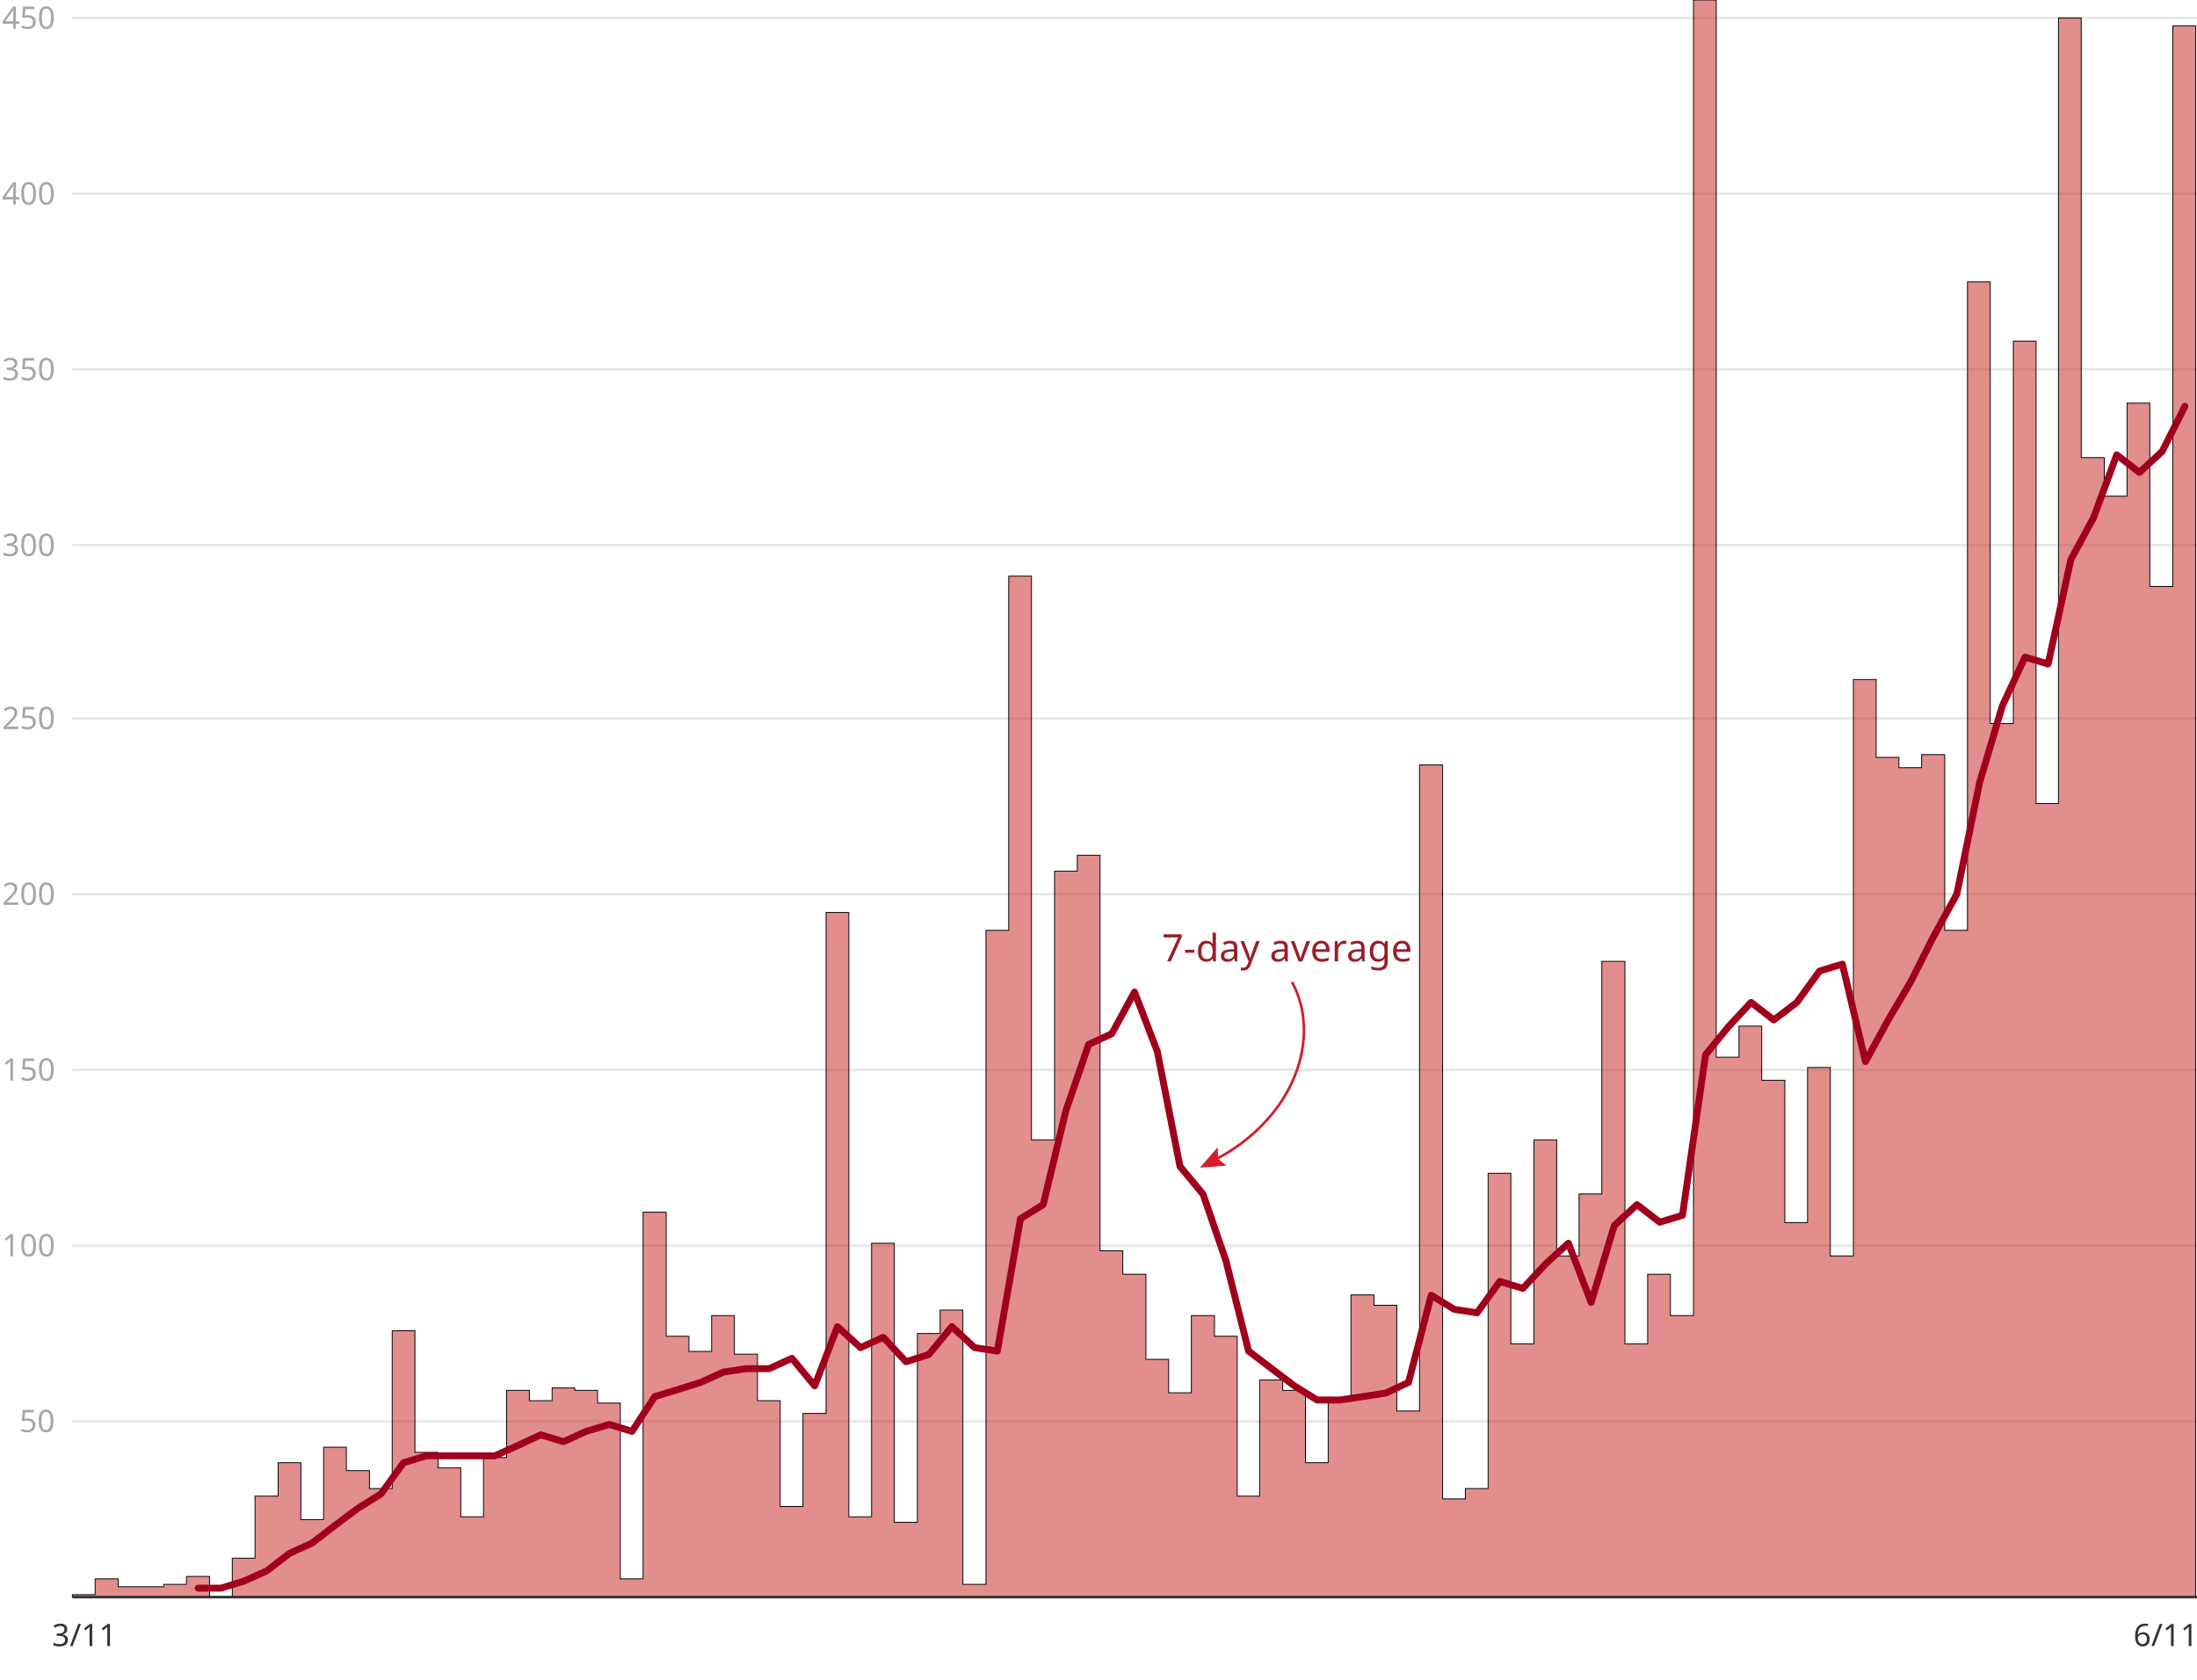
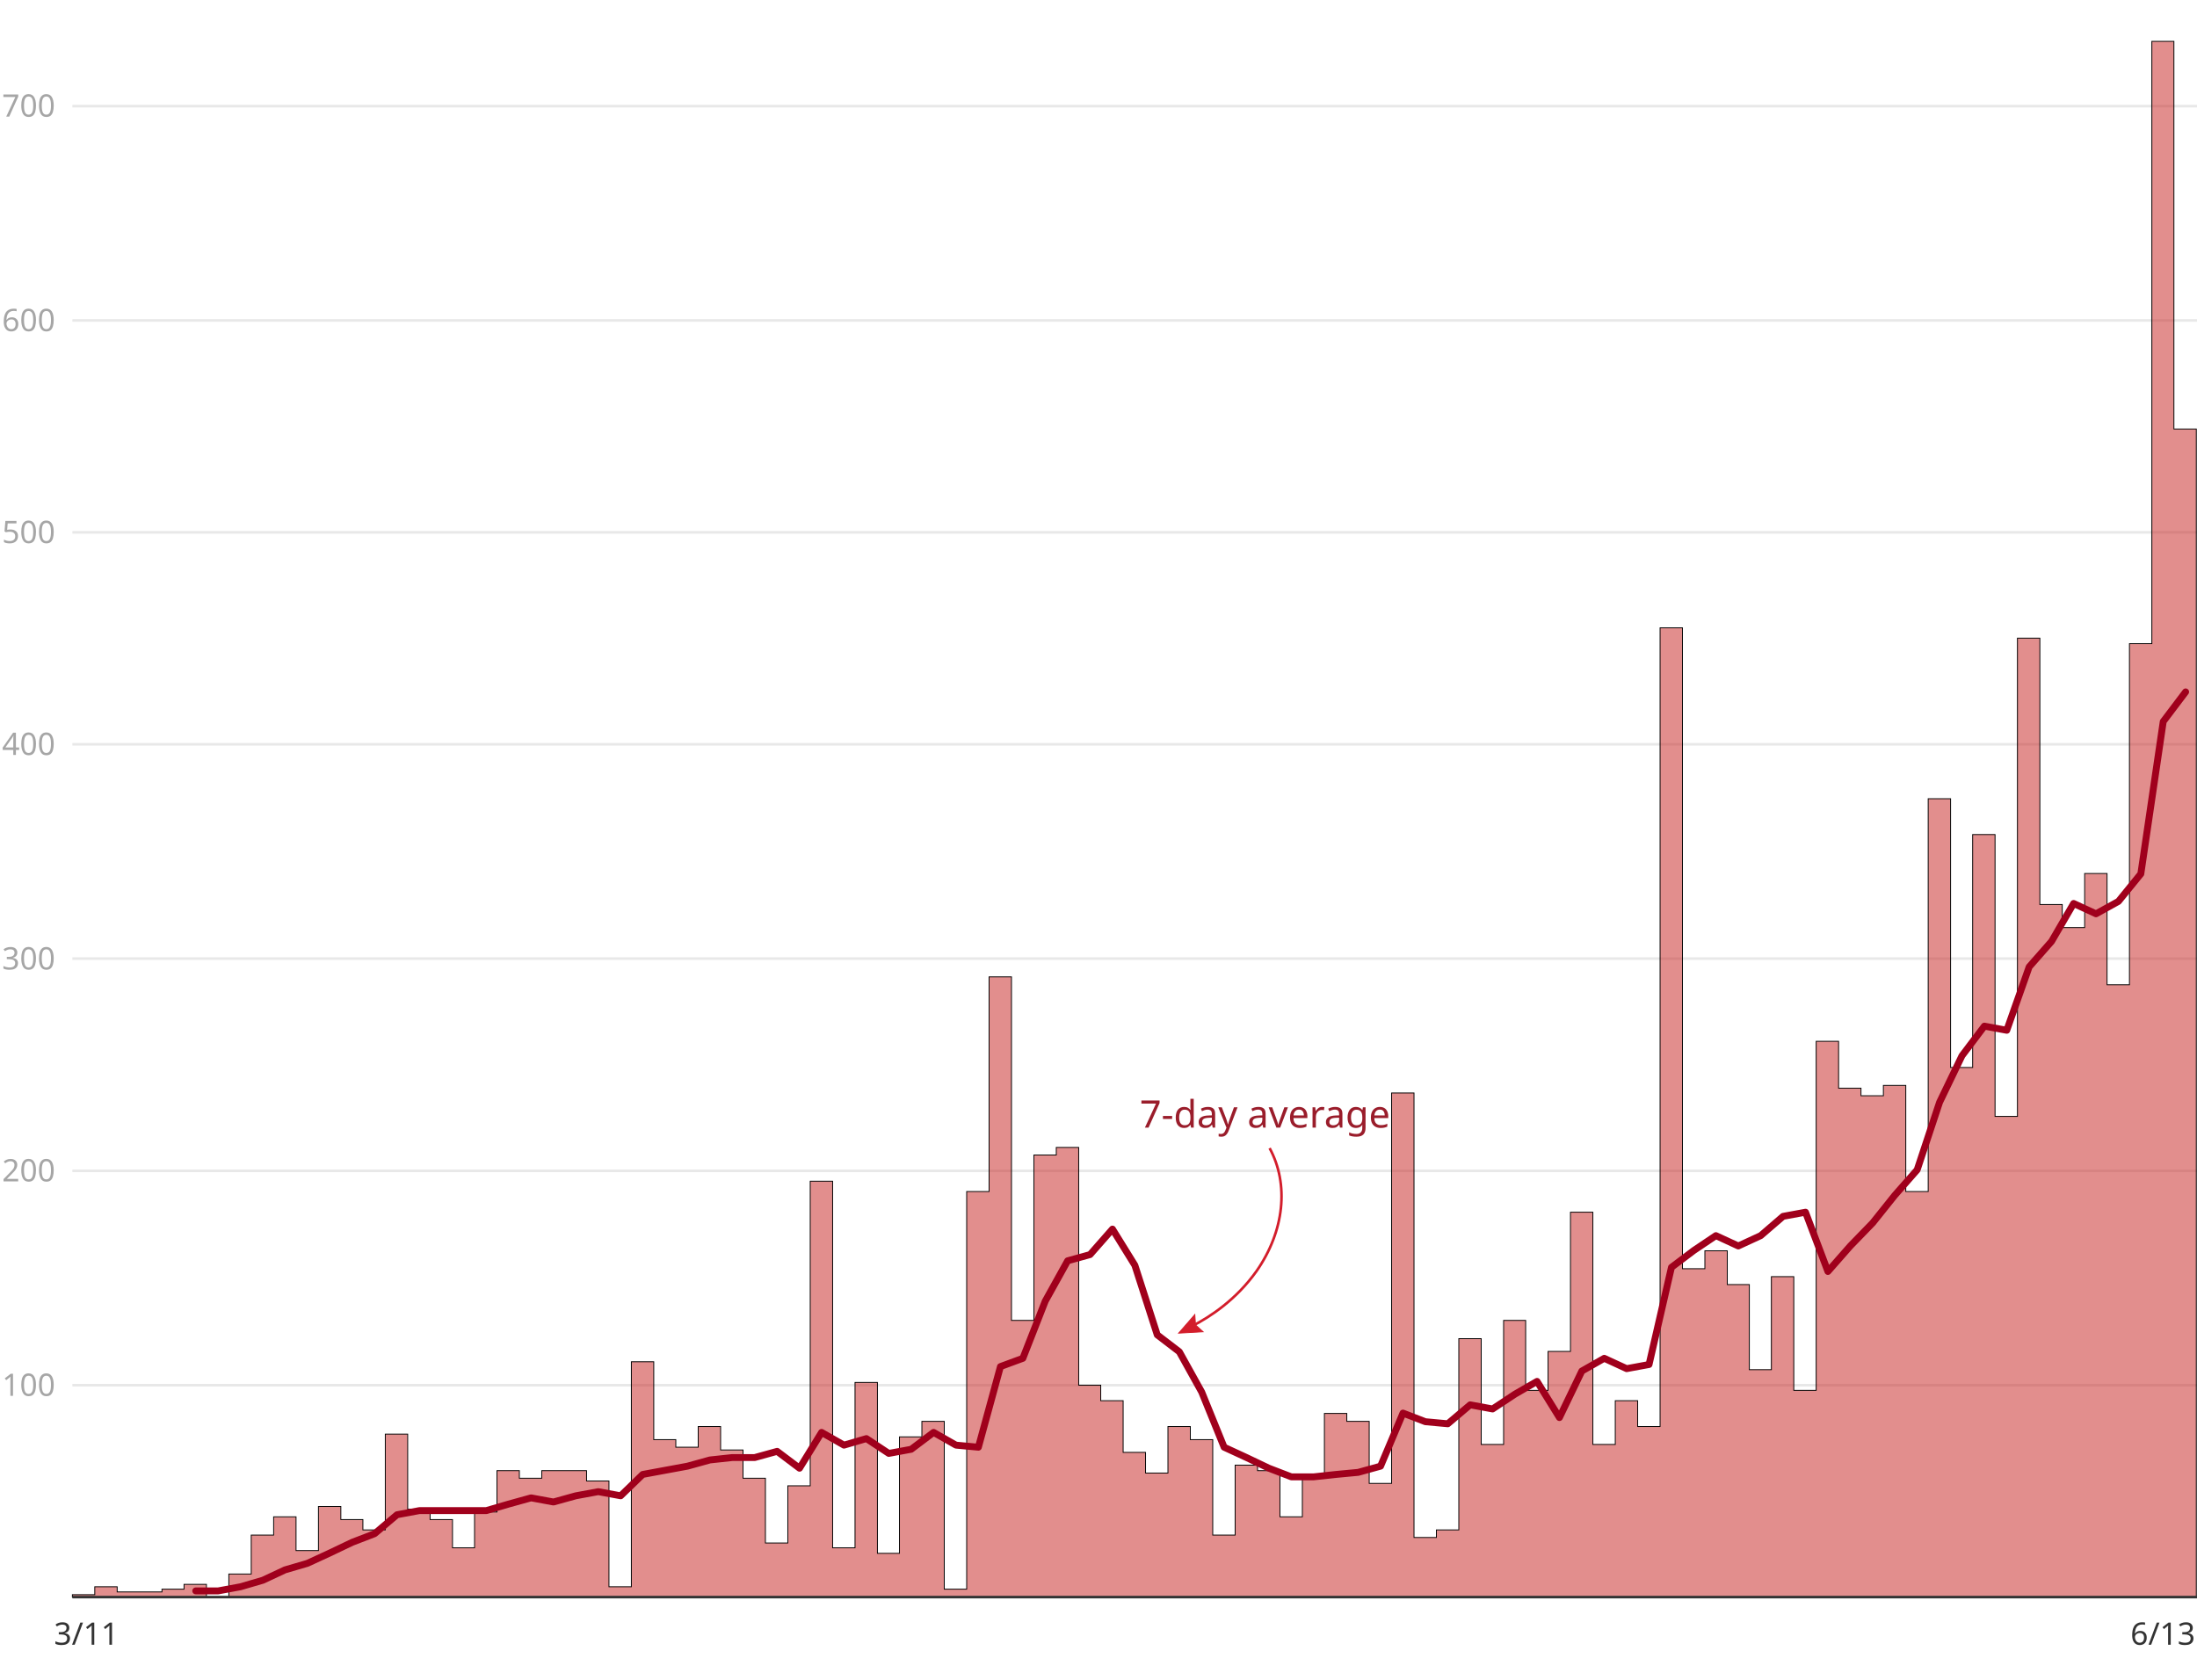
<svg xmlns="http://www.w3.org/2000/svg" xmlns:xlink="http://www.w3.org/1999/xlink" version="1.1" id="Layer_1" x="0px" y="0px" viewBox="0 0 637.5 487.5" style="enable-background:new 0 0 637.5 487.5;" xml:space="preserve">
  <style type="text/css">
	.st0{clip-path:url(#SVGID_2_);}
	.st1{clip-path:url(#SVGID_4_);fill:none;stroke:#E8E8E8;stroke-width:0.75;stroke-miterlimit:10;}
	.st2{clip-path:url(#SVGID_4_);fill:#C71E1D;}
	.st3{clip-path:url(#SVGID_4_);}
	.st4{fill:#C71E1D;fill-opacity:0.5;stroke:#000000;stroke-width:0.25;stroke-miterlimit:10;}
	.st5{clip-path:url(#SVGID_4_);fill:none;stroke:#333333;stroke-width:0.75;stroke-miterlimit:10;}
	.st6{fill:#A6A6A6;}
	.st7{font-family:'Roboto-Regular';}
	.st8{font-size:9px;}
- 	.st9{fill:#333333;}
- 	.st10{fill:none;stroke:#A0001C;stroke-width:2;stroke-linecap:round;stroke-linejoin:round;stroke-miterlimit:10;}
- 	.st11{fill:#9A1D2B;}
- 	.st12{font-family:'ArialMT';}
- 	.st13{font-size:11px;}
- 	.st14{fill:none;stroke:#D31D2B;stroke-width:0.75;stroke-miterlimit:10;}
- 	.st15{fill:#D31D2B;stroke:#D31D2B;stroke-width:0.25;stroke-miterlimit:10;}
+ 	.st9{fill:none;stroke:#A0001C;stroke-width:2;stroke-linecap:round;stroke-linejoin:round;stroke-miterlimit:10;}
+ 	.st10{fill:#9A1D2B;}
+ 	.st11{font-family:'ArialMT';}
+ 	.st12{font-size:11px;}
+ 	.st13{fill:none;stroke:#D31D2B;stroke-width:0.75;stroke-miterlimit:10;}
+ 	.st14{fill:#D31D2B;stroke:#D31D2B;stroke-width:0.25;stroke-miterlimit:10;}
+ 	.st15{fill:#333333;}
</style>
  <g>
    <defs>
      <rect id="SVGID_1_" width="637.5" height="487.5" />
    </defs>
    <clipPath id="SVGID_2_">
      <use xlink:href="#SVGID_1_" style="overflow:visible;" />
    </clipPath>
    <g class="st0">
      <defs>
        <rect id="SVGID_3_" width="637.5" height="483" />
      </defs>
      <clipPath id="SVGID_4_">
        <use xlink:href="#SVGID_3_" style="overflow:visible;" />
      </clipPath>
-       <line class="st1" x1="21" y1="5.2" x2="637.5" y2="5.2" />
-       <line class="st1" x1="21" y1="56.2" x2="637.5" y2="56.2" />
-       <line class="st1" x1="21" y1="107.2" x2="637.5" y2="107.2" />
-       <line class="st1" x1="21" y1="158.2" x2="637.5" y2="158.2" />
-       <line class="st1" x1="21" y1="208.5" x2="637.5" y2="208.5" />
-       <line class="st1" x1="21" y1="259.5" x2="637.5" y2="259.5" />
-       <line class="st1" x1="21" y1="310.5" x2="637.5" y2="310.5" />
-       <line class="st1" x1="21" y1="361.5" x2="637.5" y2="361.5" />
-       <line class="st1" x1="21" y1="412.5" x2="637.5" y2="412.5" />
-       <path class="st2" d="M60.8,463.5h6.6H60.8z" />
+       <line class="st1" x1="21" y1="30.8" x2="637.5" y2="30.8" />
+       <line class="st1" x1="21" y1="93" x2="637.5" y2="93" />
+       <line class="st1" x1="21" y1="154.5" x2="637.5" y2="154.5" />
+       <line class="st1" x1="21" y1="216" x2="637.5" y2="216" />
+       <line class="st1" x1="21" y1="278.2" x2="637.5" y2="278.2" />
+       <line class="st1" x1="21" y1="339.8" x2="637.5" y2="339.8" />
+       <line class="st1" x1="21" y1="402" x2="637.5" y2="402" />
+       <path class="st2" d="M59.9,463.5h6.5H59.9z" />
      <g class="st3">
-         <polygon class="st4" points="54.1,459.8 47.5,459.8 47.5,460.5 40.9,460.5 34.3,460.5 34.3,458.2 27.6,458.2 27.6,462.8      21,462.8 21,463.5 27.6,463.5 34.3,463.5 40.9,463.5 47.5,463.5 54.1,463.5 60.8,463.5 60.8,457.5 54.1,457.5    " />
-         <polygon class="st4" points="630.5,7.5 630.5,170.2 623.8,170.2 623.8,117 617.2,117 617.2,144 610.6,144 610.6,132.8      603.9,132.8 603.9,5.2 597.3,5.2 597.3,233.2 590.8,233.2 590.8,99 584.2,99 584.2,210 577.5,210 577.5,81.8 570.9,81.8      570.9,270 564.3,270 564.3,219 557.6,219 557.6,222.8 551,222.8 551,219.8 544.4,219.8 544.4,197.2 537.8,197.2 537.8,364.5      531.1,364.5 531.1,309.8 524.5,309.8 524.5,354.8 517.9,354.8 517.9,313.5 511.2,313.5 511.2,297.8 504.6,297.8 504.6,306.8      498,306.8 498,0 491.4,0 491.4,381.8 484.7,381.8 484.7,369.8 478.1,369.8 478.1,390 471.5,390 471.5,279 464.8,279 464.8,346.5      458.2,346.5 458.2,364.5 451.7,364.5 451.7,330.8 445.1,330.8 445.1,390 438.4,390 438.4,340.5 431.8,340.5 431.8,432 425.2,432      425.2,435 418.6,435 418.6,222 411.9,222 411.9,409.5 405.3,409.5 405.3,378.8 398.7,378.8 398.7,375.8 392,375.8 392,406.5      385.4,406.5 385.4,424.5 378.8,424.5 378.8,403.5 372.2,403.5 372.2,400.5 365.5,400.5 365.5,434.2 359,434.2 359,387.8      352.4,387.8 352.4,381.8 345.7,381.8 345.7,404.2 339.1,404.2 339.1,394.5 332.5,394.5 332.5,369.8 325.8,369.8 325.8,363      319.2,363 319.2,248.2 312.6,248.2 312.6,252.8 306,252.8 306,330.8 299.3,330.8 299.3,167.2 292.7,167.2 292.7,270 286.1,270      286.1,459.8 279.4,459.8 279.4,380.2 272.8,380.2 272.8,387 266.2,387 266.2,441.8 259.5,441.8 259.5,360.8 252.9,360.8      252.9,440.2 246.3,440.2 246.3,264.8 239.7,264.8 239.7,410.2 233,410.2 233,437.2 226.4,437.2 226.4,406.5 219.8,406.5      219.8,393 213.1,393 213.1,381.8 206.5,381.8 206.5,392.2 199.9,392.2 199.9,387.8 193.3,387.8 193.3,351.8 186.6,351.8      186.6,458.2 180,458.2 180,407.2 173.4,407.2 173.4,403.5 166.8,403.5 166.8,402.8 160.2,402.8 160.2,406.5 153.6,406.5      153.6,403.5 147,403.5 147,423 140.3,423 140.3,440.2 133.7,440.2 133.7,426 127.1,426 127.1,421.5 120.4,421.5 120.4,386.2      113.8,386.2 113.8,432 107.2,432 107.2,426.8 100.5,426.8 100.5,420 93.9,420 93.9,441 87.3,441 87.3,424.5 80.7,424.5      80.7,434.2 74,434.2 74,452.2 67.4,452.2 67.4,463.5 74,463.5 80.7,463.5 87.3,463.5 93.9,463.5 100.5,463.5 107.2,463.5      113.8,463.5 120.4,463.5 127.1,463.5 133.7,463.5 140.3,463.5 147,463.5 153.6,463.5 160.2,463.5 166.7,463.5 166.8,463.5      173.4,463.5 180,463.5 186.6,463.5 193.3,463.5 199.9,463.5 206.5,463.5 213.1,463.5 219.8,463.5 226.4,463.5 233,463.5      239.7,463.5 246.3,463.5 252.9,463.5 259.5,463.5 266.2,463.5 272.8,463.5 279.4,463.5 286.1,463.5 292.7,463.5 299.3,463.5      306,463.5 312.6,463.5 319.2,463.5 325.8,463.5 332.5,463.5 339.1,463.5 345.7,463.5 352.4,463.5 358.9,463.5 359,463.5      365.5,463.5 372.2,463.5 378.8,463.5 385.4,463.5 392,463.5 398.7,463.5 405.3,463.5 411.9,463.5 418.6,463.5 425.2,463.5      431.8,463.5 438.4,463.5 445.1,463.5 451.7,463.5 458.2,463.5 458.3,463.5 464.8,463.5 471.5,463.5 478.1,463.5 484.7,463.5      491.4,463.5 498,463.5 504.6,463.5 511.2,463.5 517.9,463.5 524.5,463.5 531.1,463.5 537.8,463.5 544.4,463.5 551,463.5      557.6,463.5 564.3,463.5 570.9,463.5 577.5,463.5 584.2,463.5 590.7,463.5 590.8,463.5 597.3,463.5 603.9,463.5 610.6,463.5      617.2,463.5 623.8,463.5 630.5,463.5 637.1,463.5 637.1,7.5    " />
+         <polygon class="st4" points="53.4,461.2 47,461.2 47,462 40.5,462 34,462 34,460.5 27.5,460.5 27.5,462.8 21,462.8 21,463.5      27.5,463.5 34,463.5 40.5,463.5 47,463.5 53.4,463.5 59.9,463.5 59.9,459.8 53.4,459.8    " />
+         <polygon class="st4" points="630.8,124.5 630.8,12 624.4,12 624.4,186.8 617.9,186.8 617.9,285.8 611.4,285.8 611.4,253.5      604.9,253.5 604.9,269.2 598.4,269.2 598.4,262.5 591.9,262.5 591.9,185.2 585.4,185.2 585.4,324 578.9,324 578.9,242.2      572.4,242.2 572.4,309.8 566,309.8 566,231.8 559.5,231.8 559.5,345.8 553,345.8 553,315 546.5,315 546.5,318 540,318 540,315.8      533.5,315.8 533.5,302.2 527,302.2 527,403.5 520.5,403.5 520.5,370.5 514,370.5 514,397.5 507.6,397.5 507.6,372.8 501.2,372.8      501.2,363 494.7,363 494.7,368.2 488.2,368.2 488.2,182.2 481.7,182.2 481.7,414 475.2,414 475.2,406.5 468.7,406.5 468.7,419.2      462.2,419.2 462.2,351.8 455.7,351.8 455.7,392.2 449.2,392.2 449.2,403.5 442.7,403.5 442.7,383.2 436.3,383.2 436.3,419.2      429.8,419.2 429.8,388.5 423.3,388.5 423.3,444 416.8,444 416.8,446.2 410.3,446.2 410.3,317.2 403.8,317.2 403.8,430.5      397.3,430.5 397.3,412.5 390.8,412.5 390.8,410.2 384.3,410.2 384.3,429 377.9,429 377.9,440.2 371.4,440.2 371.4,426.8      364.9,426.8 364.9,425.2 358.4,425.2 358.4,445.5 351.9,445.5 351.9,417.8 345.4,417.8 345.4,414 338.9,414 338.9,427.5      332.4,427.5 332.4,421.5 325.9,421.5 325.9,406.5 319.4,406.5 319.4,402 313,402 313,333 306.5,333 306.5,335.2 300,335.2      300,383.2 293.5,383.2 293.5,283.5 287,283.5 287,345.8 280.5,345.8 280.5,461.2 274,461.2 274,412.5 267.5,412.5 267.5,417      261,417 261,450.8 254.6,450.8 254.6,401.2 248.1,401.2 248.1,449.2 241.6,449.2 241.6,342.8 235.1,342.8 235.1,431.2      228.6,431.2 228.6,447.8 222.1,447.8 222.1,429 215.6,429 215.6,420.8 209.1,420.8 209.1,414 202.6,414 202.6,420 196.1,420      196.1,417.8 189.7,417.8 189.7,395.2 183.2,395.2 183.2,460.5 176.7,460.5 176.7,429.8 170.2,429.8 170.2,426.8 163.7,426.8      157.2,426.8 157.2,429 150.7,429 150.7,426.8 144.2,426.8 144.2,438.8 137.7,438.8 137.7,449.2 131.3,449.2 131.3,441 124.8,441      124.8,438 118.3,438 118.3,416.2 111.8,416.2 111.8,444 105.3,444 105.3,441 98.9,441 98.9,437.2 92.4,437.2 92.4,450 85.9,450      85.9,440.2 79.4,440.2 79.4,445.5 72.9,445.5 72.9,456.8 66.4,456.8 66.4,463.5 72.9,463.5 79.4,463.5 85.9,463.5 92.4,463.5      98.8,463.5 98.9,463.5 105.3,463.5 111.8,463.5 118.3,463.5 124.8,463.5 131.3,463.5 137.7,463.5 144.2,463.5 150.7,463.5      157.2,463.5 163.7,463.5 170.2,463.5 176.7,463.5 183.2,463.5 189.7,463.5 196.1,463.5 202.6,463.5 209.1,463.5 215.6,463.5      222.1,463.5 228.6,463.5 235.1,463.5 241.6,463.5 248.1,463.5 254.6,463.5 261,463.5 267.5,463.5 274,463.5 280.5,463.5      287,463.5 293.5,463.5 300,463.5 306.5,463.5 313,463.5 319.4,463.5 325.9,463.5 332.4,463.5 338.9,463.5 345.4,463.5      351.9,463.5 358.4,463.5 364.9,463.5 371.4,463.5 377.9,463.5 384.3,463.5 390.8,463.5 397.3,463.5 403.8,463.5 410.3,463.5      416.8,463.5 423.3,463.5 429.8,463.5 436.3,463.5 442.7,463.5 449.2,463.5 455.7,463.5 462.2,463.5 468.7,463.5 475.2,463.5      481.7,463.5 488.2,463.5 494.7,463.5 501.2,463.5 507.5,463.5 507.6,463.5 514,463.5 520.5,463.5 520.5,463.5 527,463.5      533.5,463.5 533.5,463.5 540,463.5 546.5,463.5 546.5,463.5 553,463.5 559.5,463.5 566,463.5 566,463.5 572.4,463.5 578.9,463.5      578.9,463.5 585.4,463.5 591.9,463.5 591.9,463.5 598.4,463.5 604.9,463.5 604.9,463.5 611.4,463.5 617.9,463.5 617.9,463.5      624.4,463.5 630.8,463.5 630.8,463.5 637.3,463.5 637.3,124.5    " />
      </g>
      <line class="st5" x1="21" y1="463.5" x2="637.5" y2="463.5" />
    </g>
    <g class="st0">
-       <text transform="matrix(1 0 0 1 5.6426 415.5996)" class="st6 st7 st8">50</text>
+       <text transform="matrix(1 0 0 1 0.5889 405.0996)" class="st6 st7 st8">100</text>
    </g>
    <g class="st0">
-       <text transform="matrix(1 0 0 1 0.5889 364.5996)" class="st6 st7 st8">100</text>
+       <text transform="matrix(1 0 0 1 0.5889 342.8496)" class="st6 st7 st8">200</text>
    </g>
    <g class="st0">
-       <text transform="matrix(1 0 0 1 0.5889 313.5996)" class="st6 st7 st8">150</text>
+       <text transform="matrix(1 0 0 1 0.5889 281.3496)" class="st6 st7 st8">300</text>
    </g>
    <g class="st0">
-       <text transform="matrix(1 0 0 1 0.5889 262.5996)" class="st6 st7 st8">200</text>
+       <text transform="matrix(1 0 0 1 0.5889 219.0996)" class="st6 st7 st8">400</text>
    </g>
    <g class="st0">
-       <text transform="matrix(1 0 0 1 0.5889 211.5996)" class="st6 st7 st8">250</text>
+       <text transform="matrix(1 0 0 1 0.5889 157.5996)" class="st6 st7 st8">500</text>
    </g>
    <g class="st0">
-       <text transform="matrix(1 0 0 1 0.5889 161.3496)" class="st6 st7 st8">300</text>
+       <text transform="matrix(1 0 0 1 0.5889 96.0996)" class="st6 st7 st8">600</text>
    </g>
    <g class="st0">
-       <text transform="matrix(1 0 0 1 0.5889 110.3496)" class="st6 st7 st8">350</text>
+       <text transform="matrix(1 0 0 1 0.5889 33.8496)" class="st6 st7 st8">700</text>
    </g>
-     <g class="st0">
-       <text transform="matrix(1 0 0 1 0.5889 59.3496)" class="st6 st7 st8">400</text>
-     </g>
-     <g class="st0">
-       <text transform="matrix(1 0 0 1 0.5889 8.3496)" class="st6 st7 st8">450</text>
+   </g>
+   <polyline class="st9" points="56.8,461.7 63.3,461.7 69.8,460.5 76.3,458.6 82.7,455.6 89.2,453.7 95.7,450.7 102.2,447.6   108.7,445.1 115.2,439.6 121.7,438.4 128.2,438.4 134.6,438.4 141.1,438.4 147.6,436.5 154.1,434.7 160.6,435.9 167.1,434.1   173.6,432.9 180.1,434.1 186.5,427.9 193,426.7 199.5,425.5 206,423.7 212.5,423 219,423 225.5,421.2 232,426.1 238.4,415.7   244.9,419.4 251.4,417.5 257.9,421.8 264.4,420.6 270.9,415.7 277.4,419.4 283.9,420 290.3,396.6 296.8,394.2 303.3,377.6   309.8,365.9 316.3,364.1 322.8,356.7 329.3,367.2 335.8,387.4 342.2,392.3 348.7,404 355.2,420 361.7,423 368.2,426.1 374.7,428.6   381.2,428.6 387.7,427.9 394.1,427.3 400.6,425.5 407.1,410.1 413.6,412.6 420.1,413.2 426.6,407.7 433.1,408.9 439.6,404.6   446,400.9 452.5,411.4 459,397.9 465.5,394.2 472,397.2 478.5,396 485,367.8 491.5,362.9 497.9,358.6 504.4,361.6 510.9,358.6   517.4,353 523.9,351.8 530.4,369 536.9,361.6 543.4,354.9 549.8,346.9 556.3,339.5 562.8,319.9 569.3,306.4 575.8,297.8 582.3,299   588.8,280.6 595.3,273.2 601.7,262.2 608.2,265.2 614.7,261.6 621.2,253.6 627.7,209.4 634.2,200.8 " />
+   <text transform="matrix(1 0 0 1 330.7169 327.2445)" class="st10 st11 st12">7-day average</text>
+   <g>
+     <g>
+       <path class="st13" d="M368.4,333.2c5.7,10.5,4.3,24.1-3.8,35.7c-5.9,8.3-13.5,13.3-18.6,15.9" />
+       <g>
+         <polygon class="st14" points="346.7,381.5 346.9,384.5 349.1,386.5 342,386.9    " />
+       </g>
    </g>
  </g>
  <g>
-     <text transform="matrix(1 0 0 1 619.041 477.7167)" class="st9 st7 st8">6/11</text>
+     <text transform="matrix(1 0 0 1 618.1951 477.3218)" class="st15 st7 st8">6/13</text>
  </g>
  <g>
-     <text transform="matrix(1 0 0 1 15.0732 477.7167)" class="st9 st7 st8">3/11</text>
-   </g>
-   <polyline class="st10" points="57.5,460.9 64.1,460.9 70.7,458.9 77.4,455.9 84,450.8 90.6,447.8 97.2,442.7 103.9,437.7   110.5,433.6 117.1,424.5 123.7,422.5 130.4,422.5 137,422.5 143.6,422.5 150.3,419.5 156.9,416.4 163.5,418.4 170.1,415.4   176.8,413.4 183.4,415.4 190,405.3 196.6,403.3 203.3,401.2 209.9,398.2 216.5,397.2 223.2,397.2 229.8,394.2 236.4,402.2 243,385   249.7,391.1 256.3,388.1 262.9,395.2 269.5,393.1 276.2,385 282.8,391.1 289.4,392.1 296.1,353.7 302.7,349.6 309.3,322.3   315.9,303.1 322.6,300 329.2,287.9 335.8,305.1 342.4,338.5 349.1,346.6 355.7,365.8 362.3,392.1 369,397.2 375.6,402.2   382.2,406.3 388.8,406.3 395.5,405.3 402.1,404.3 408.7,401.2 415.3,375.9 422,380 428.6,381 435.2,371.9 441.9,373.9 448.5,366.8   455.1,360.8 461.7,378 468.4,355.7 475,349.6 481.6,354.7 488.2,352.7 494.9,306.1 501.5,298 508.1,290.9 514.7,296 521.4,290.9   528,281.8 534.6,279.8 541.3,308.1 547.9,296 554.5,284.8 561.1,271.7 567.8,259.5 574.4,227.2 581,204.9 587.6,190.7 594.3,192.7   600.9,162.4 607.5,150.2 614.2,132 620.8,137.1 627.4,131 634,117.9 " />
-   <text transform="matrix(1 0 0 1 337.1541 279.015)" class="st11 st12 st13">7-day average</text>
-   <g>
-     <g>
-       <path class="st14" d="M374.9,285c5.7,10.5,4.3,24.1-3.8,35.7c-5.9,8.3-13.5,13.3-18.6,15.9" />
-       <g>
-         <polygon class="st15" points="353.2,333.3 353.3,336.3 355.5,338.2 348.5,338.7    " />
-       </g>
-     </g>
+     <text transform="matrix(1 0 0 1 15.6709 477.3219)" class="st15 st7 st8">3/11</text>
  </g>
</svg>
